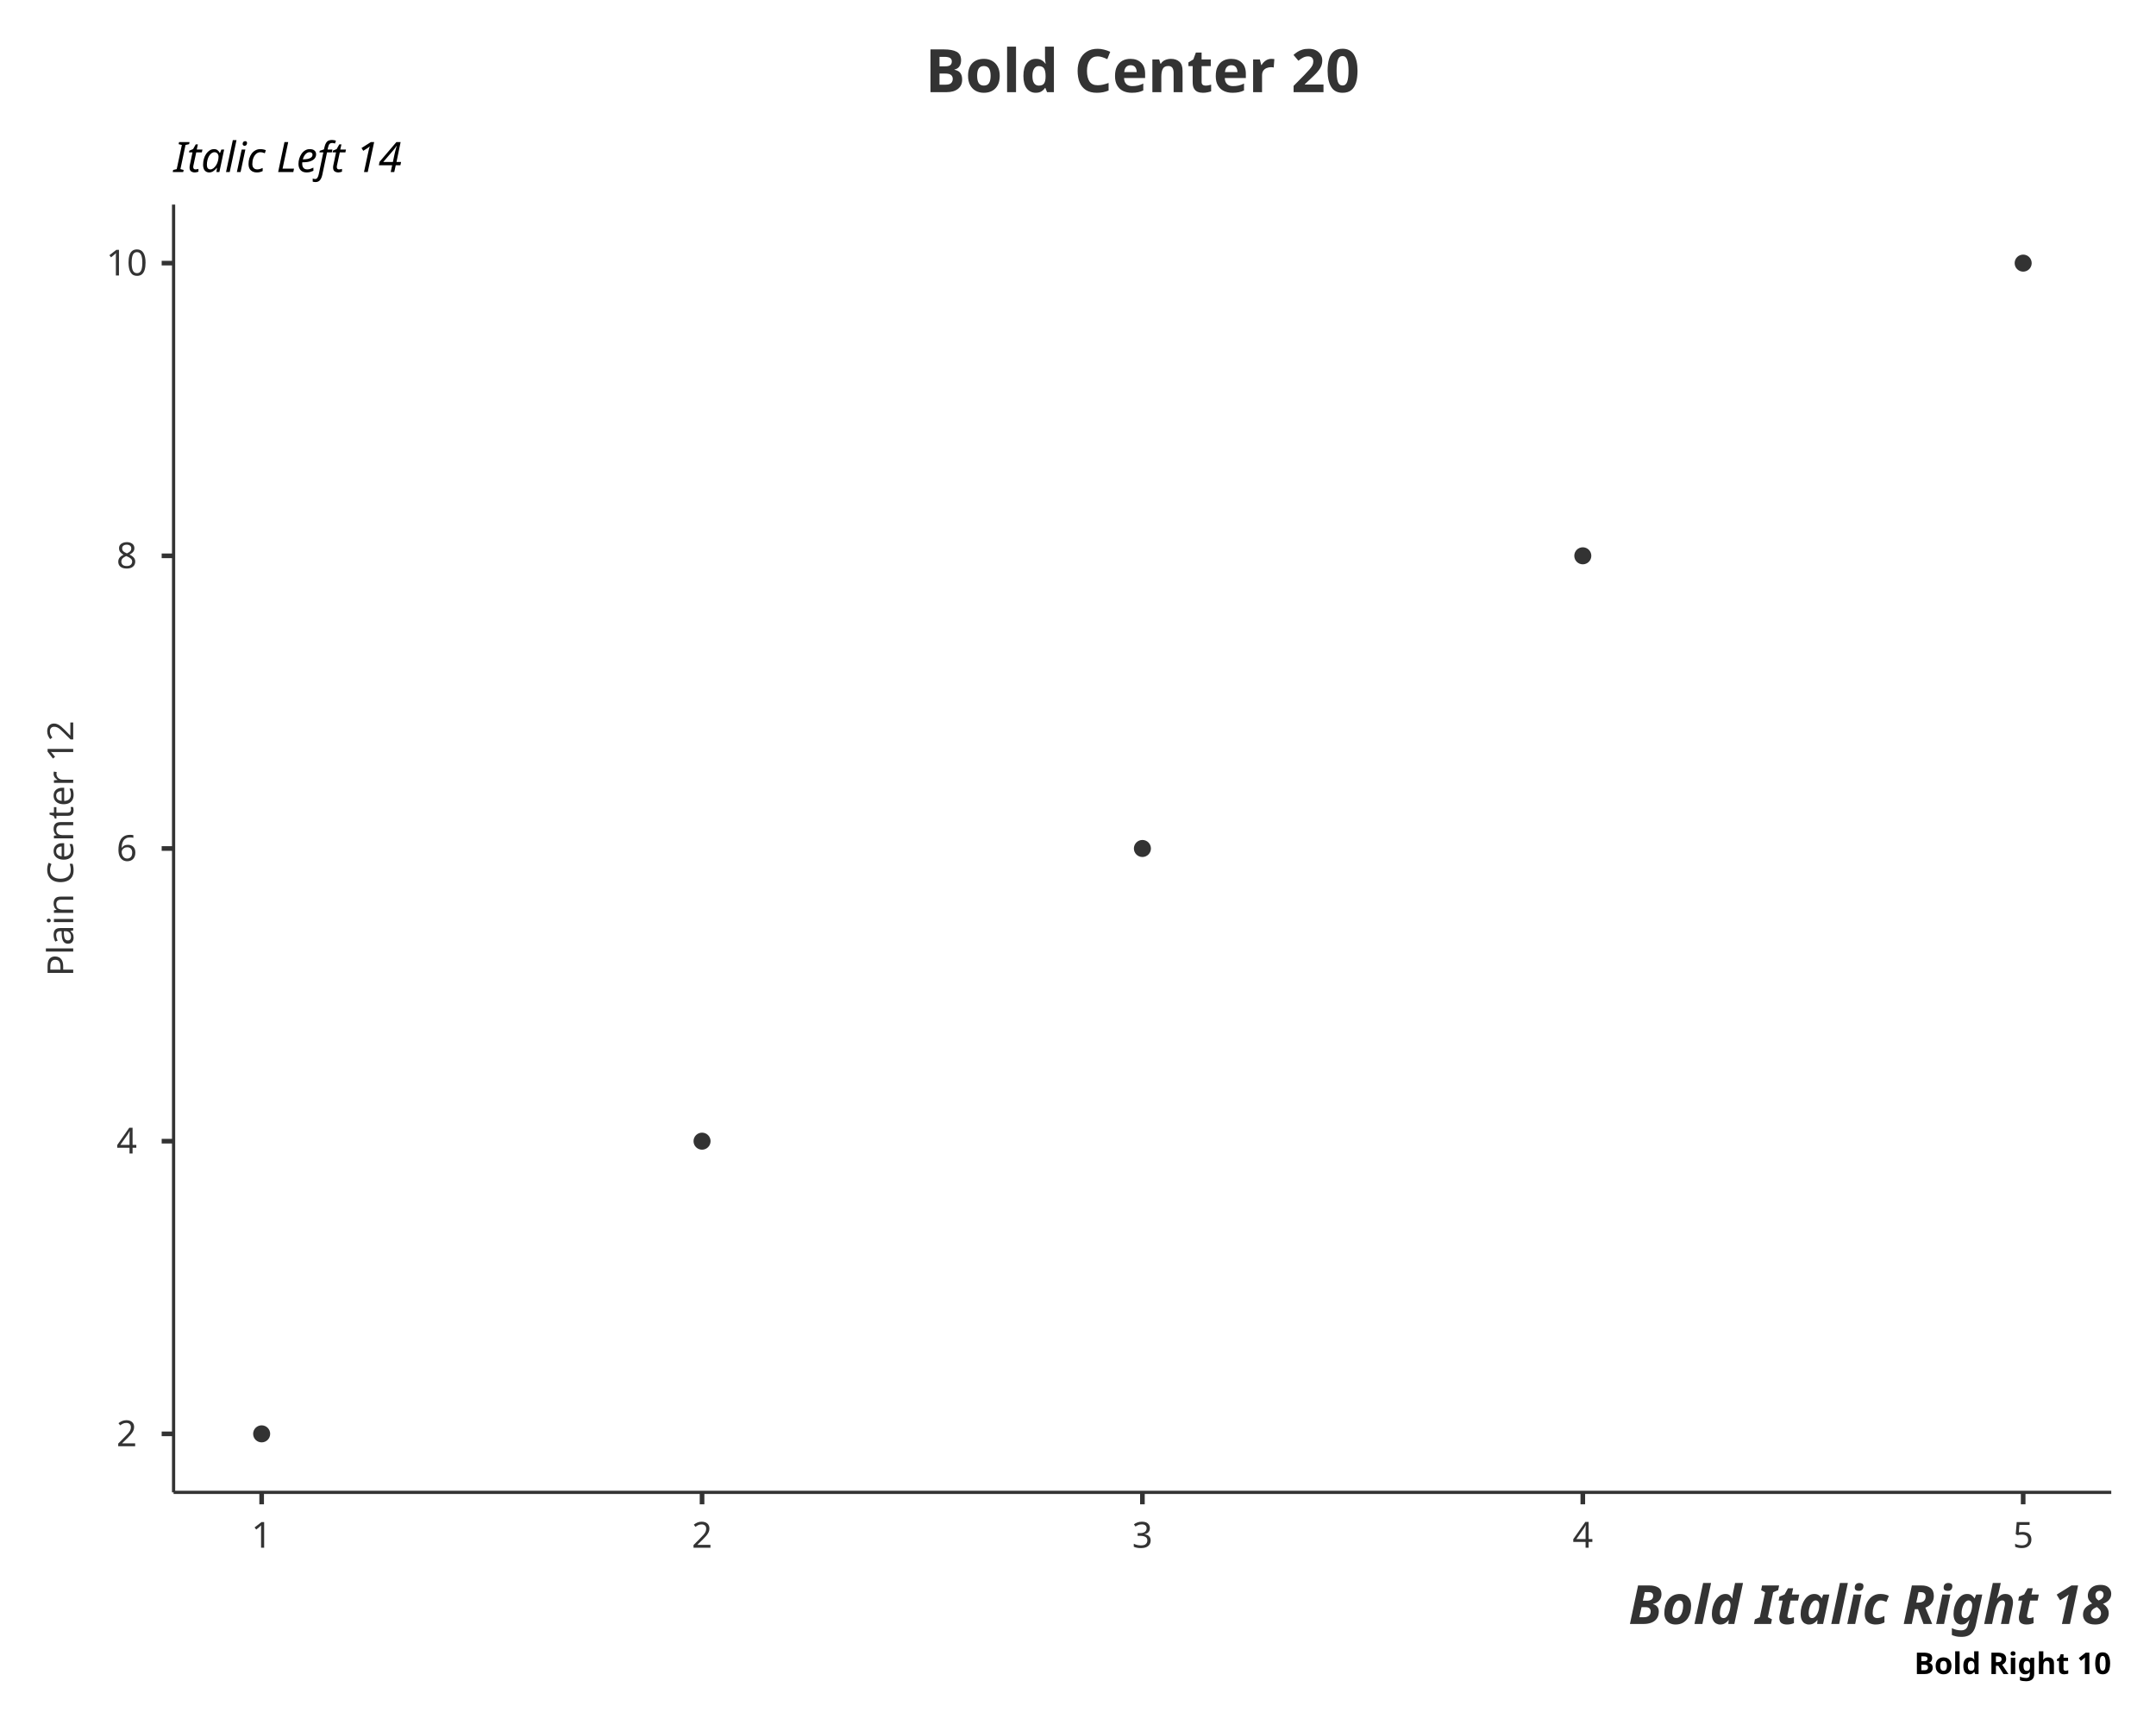
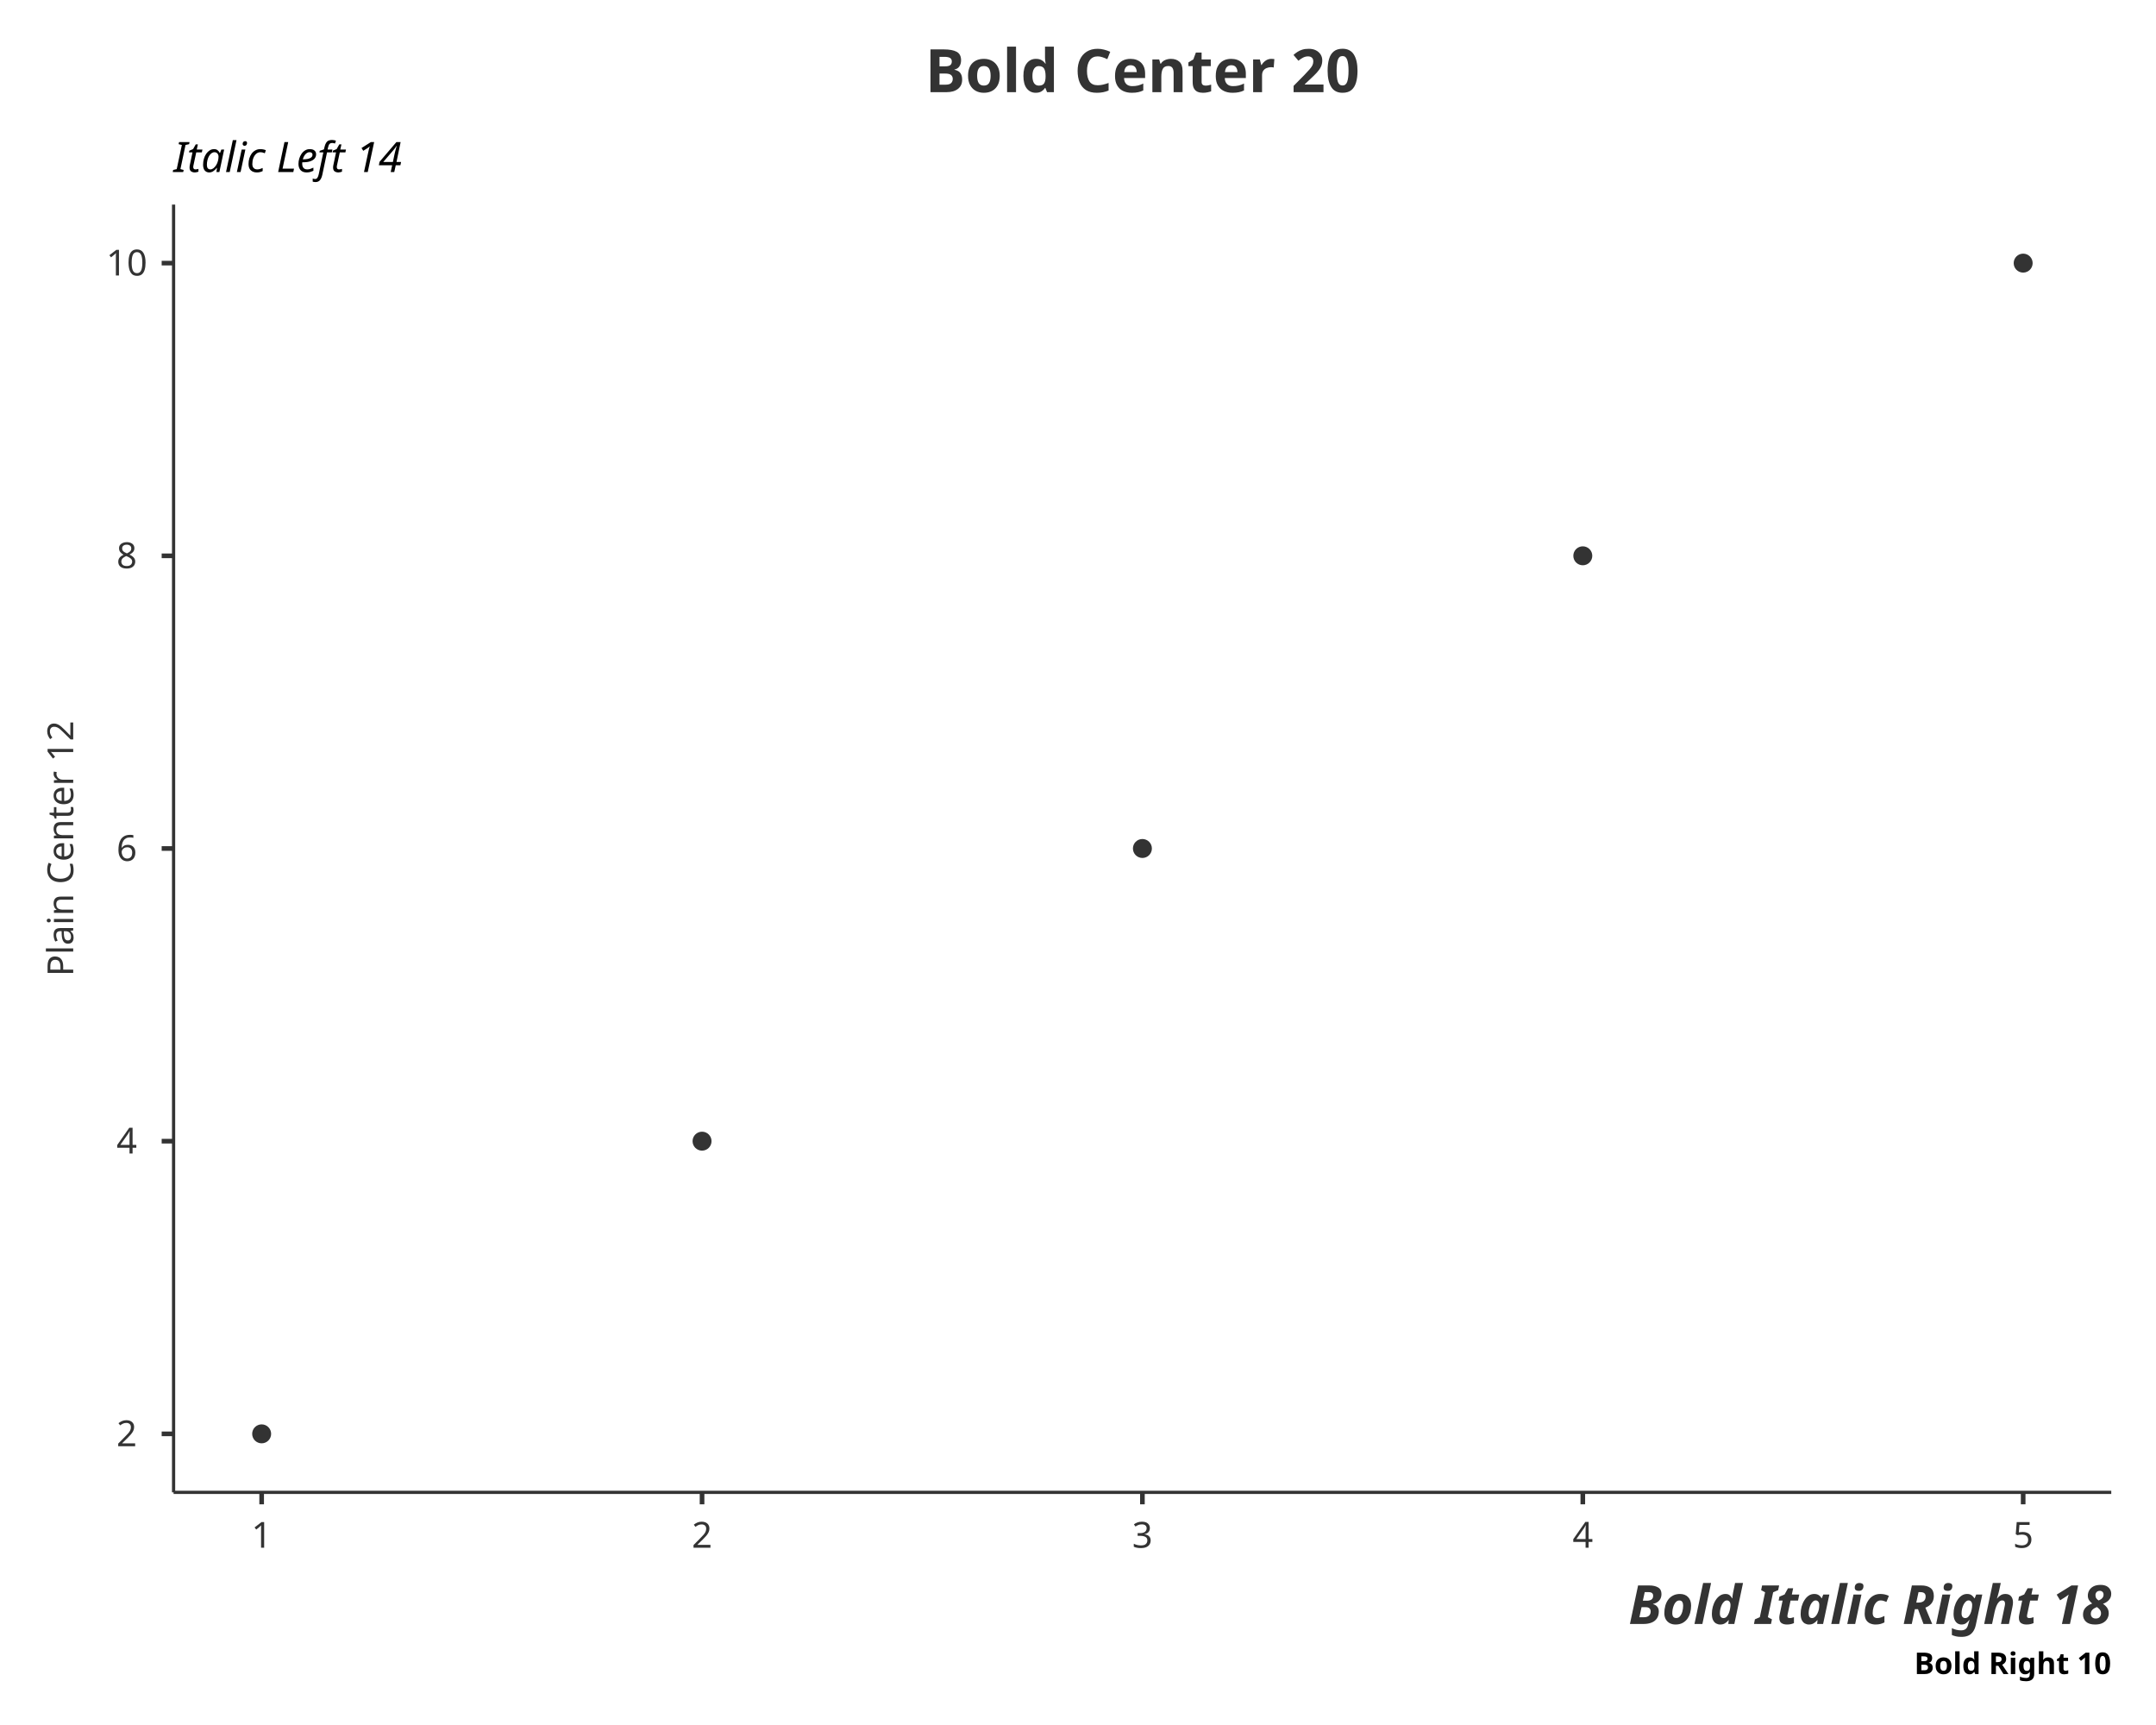
<svg xmlns="http://www.w3.org/2000/svg" class="svglite" data-engine-version="2.0" width="720.00pt" height="576.00pt" viewBox="0 0 720.00 576.00">
  <defs>
    <style type="text/css">
    .svglite line, .svglite polyline, .svglite polygon, .svglite path, .svglite rect, .svglite circle {
      fill: none;
      stroke: #000000;
      stroke-linecap: round;
      stroke-linejoin: round;
      stroke-miterlimit: 10.00;
    }
  </style>
  </defs>
  <rect width="100%" height="100%" style="stroke: none; fill: #FFFFFF;" />
  <defs>
    <clipPath id="cpMC4wMHw3MjAuMDB8MC4wMHw1NzYuMDA=">
      <rect x="0.00" y="0.00" width="720.00" height="576.00" />
    </clipPath>
  </defs>
  <g clip-path="url(#cpMC4wMHw3MjAuMDB8MC4wMHw1NzYuMDA=)">
    <rect x="0" y="0.00" width="720.00" height="576.00" style="stroke-width: 1.55; stroke: none;" />
  </g>
  <defs>
    <clipPath id="cpNTcuOTd8NzA1LjA2fDY4LjMyfDQ5OC4zMg==">
      <rect x="57.97" y="68.32" width="647.08" height="430.01" />
    </clipPath>
  </defs>
  <g clip-path="url(#cpNTcuOTd8NzA1LjA2fDY4LjMyfDQ5OC4zMg==)">
    <rect x="57.97" y="68.32" width="647.08" height="430.01" style="stroke-width: 1.55; stroke: none;" />
-     <circle cx="87.38" cy="478.78" r="2.49" style="stroke-width: 0.71; stroke: #333333; fill: #333333;" />
-     <circle cx="234.45" cy="381.05" r="2.49" style="stroke-width: 0.71; stroke: #333333; fill: #333333;" />
-     <circle cx="381.51" cy="283.32" r="2.49" style="stroke-width: 0.71; stroke: #333333; fill: #333333;" />
-     <circle cx="528.58" cy="185.59" r="2.49" style="stroke-width: 0.71; stroke: #333333; fill: #333333;" />
-     <circle cx="675.64" cy="87.86" r="2.49" style="stroke-width: 0.71; stroke: #333333; fill: #333333;" />
+     <circle cx="87.38" cy="478.78" r="2.65" style="stroke-width: 1.03; stroke: #333333; fill: #333333;" />
+     <circle cx="234.45" cy="381.05" r="2.65" style="stroke-width: 1.03; stroke: #333333; fill: #333333;" />
+     <circle cx="381.51" cy="283.32" r="2.65" style="stroke-width: 1.03; stroke: #333333; fill: #333333;" />
+     <circle cx="528.58" cy="185.59" r="2.65" style="stroke-width: 1.03; stroke: #333333; fill: #333333;" />
+     <circle cx="675.64" cy="87.86" r="2.65" style="stroke-width: 1.03; stroke: #333333; fill: #333333;" />
  </g>
  <g clip-path="url(#cpMC4wMHw3MjAuMDB8MC4wMHw1NzYuMDA=)">
    <polyline points="57.97,498.32 57.97,68.32 " style="stroke-width: 1.07; stroke: #333333; stroke-linecap: butt;" />
    <text x="42.33" y="482.91" text-anchor="middle" style="font-size: 12.00px; fill: #333333; font-family: sans;" textLength="6.67px" lengthAdjust="spacingAndGlyphs">2</text>
    <text x="42.33" y="385.18" text-anchor="middle" style="font-size: 12.00px; fill: #333333; font-family: sans;" textLength="6.67px" lengthAdjust="spacingAndGlyphs">4</text>
    <text x="42.33" y="287.45" text-anchor="middle" style="font-size: 12.00px; fill: #333333; font-family: sans;" textLength="6.67px" lengthAdjust="spacingAndGlyphs">6</text>
    <text x="42.33" y="189.72" text-anchor="middle" style="font-size: 12.00px; fill: #333333; font-family: sans;" textLength="6.67px" lengthAdjust="spacingAndGlyphs">8</text>
    <text x="42.33" y="91.99" text-anchor="middle" style="font-size: 12.00px; fill: #333333; font-family: sans;" textLength="13.35px" lengthAdjust="spacingAndGlyphs">10</text>
    <polyline points="53.99,478.78 57.97,478.78 " style="stroke-width: 1.55; stroke: #333333; stroke-linecap: butt;" />
    <polyline points="53.99,381.05 57.97,381.05 " style="stroke-width: 1.55; stroke: #333333; stroke-linecap: butt;" />
    <polyline points="53.99,283.32 57.97,283.32 " style="stroke-width: 1.55; stroke: #333333; stroke-linecap: butt;" />
    <polyline points="53.99,185.59 57.97,185.59 " style="stroke-width: 1.55; stroke: #333333; stroke-linecap: butt;" />
    <polyline points="53.99,87.86 57.97,87.86 " style="stroke-width: 1.55; stroke: #333333; stroke-linecap: butt;" />
    <polyline points="57.97,498.32 705.06,498.32 " style="stroke-width: 1.07; stroke: #333333; stroke-linecap: butt;" />
    <polyline points="87.38,502.31 87.38,498.32 " style="stroke-width: 1.55; stroke: #333333; stroke-linecap: butt;" />
    <polyline points="234.45,502.31 234.45,498.32 " style="stroke-width: 1.55; stroke: #333333; stroke-linecap: butt;" />
    <polyline points="381.51,502.31 381.51,498.32 " style="stroke-width: 1.55; stroke: #333333; stroke-linecap: butt;" />
    <polyline points="528.58,502.31 528.58,498.32 " style="stroke-width: 1.55; stroke: #333333; stroke-linecap: butt;" />
    <polyline points="675.64,502.31 675.64,498.32 " style="stroke-width: 1.55; stroke: #333333; stroke-linecap: butt;" />
    <text x="87.38" y="516.80" text-anchor="middle" style="font-size: 12.00px; fill: #333333; font-family: sans;" textLength="6.67px" lengthAdjust="spacingAndGlyphs">1</text>
    <text x="234.45" y="516.80" text-anchor="middle" style="font-size: 12.00px; fill: #333333; font-family: sans;" textLength="6.67px" lengthAdjust="spacingAndGlyphs">2</text>
    <text x="381.51" y="516.80" text-anchor="middle" style="font-size: 12.00px; fill: #333333; font-family: sans;" textLength="6.67px" lengthAdjust="spacingAndGlyphs">3</text>
    <text x="528.58" y="516.80" text-anchor="middle" style="font-size: 12.00px; fill: #333333; font-family: sans;" textLength="6.67px" lengthAdjust="spacingAndGlyphs">4</text>
    <text x="675.64" y="516.80" text-anchor="middle" style="font-size: 12.00px; fill: #333333; font-family: sans;" textLength="6.67px" lengthAdjust="spacingAndGlyphs">5</text>
    <text x="705.06" y="542.26" text-anchor="end" style="font-size: 18.00px; font-weight: bold; font-style: italic; fill: #333333; font-family: sans;" textLength="150.09px" lengthAdjust="spacingAndGlyphs">Bold Italic Right 18</text>
    <text transform="translate(24.45,283.32) rotate(-90)" text-anchor="middle" style="font-size: 12.00px; fill: #333333; font-family: sans;" textLength="82.72px" lengthAdjust="spacingAndGlyphs">Plain Center 12</text>
    <text x="57.97" y="57.44" style="font-size: 14.00px; font-style: italic; font-family: sans;" textLength="75.49px" lengthAdjust="spacingAndGlyphs">Italic Left 14</text>
    <text x="381.51" y="30.78" text-anchor="middle" style="font-size: 20.00px; font-weight: bold; fill: #333333; font-family: sans;" textLength="133.43px" lengthAdjust="spacingAndGlyphs">Bold Center 20</text>
    <text x="705.06" y="558.98" text-anchor="end" style="font-size: 10.00px; font-weight: bold; font-family: sans;" textLength="60.04px" lengthAdjust="spacingAndGlyphs">Bold Right 10</text>
  </g>
</svg>
